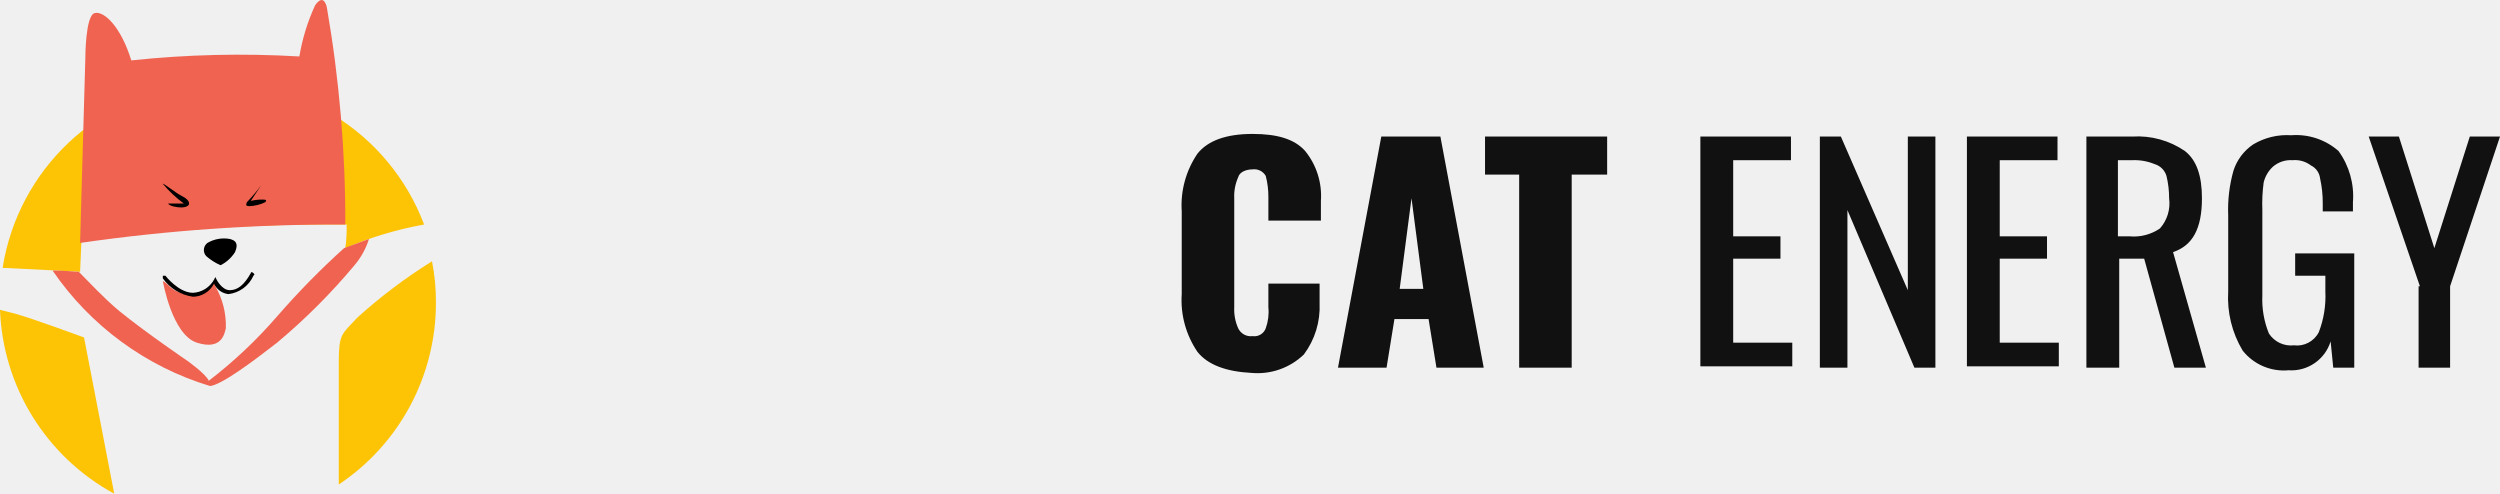
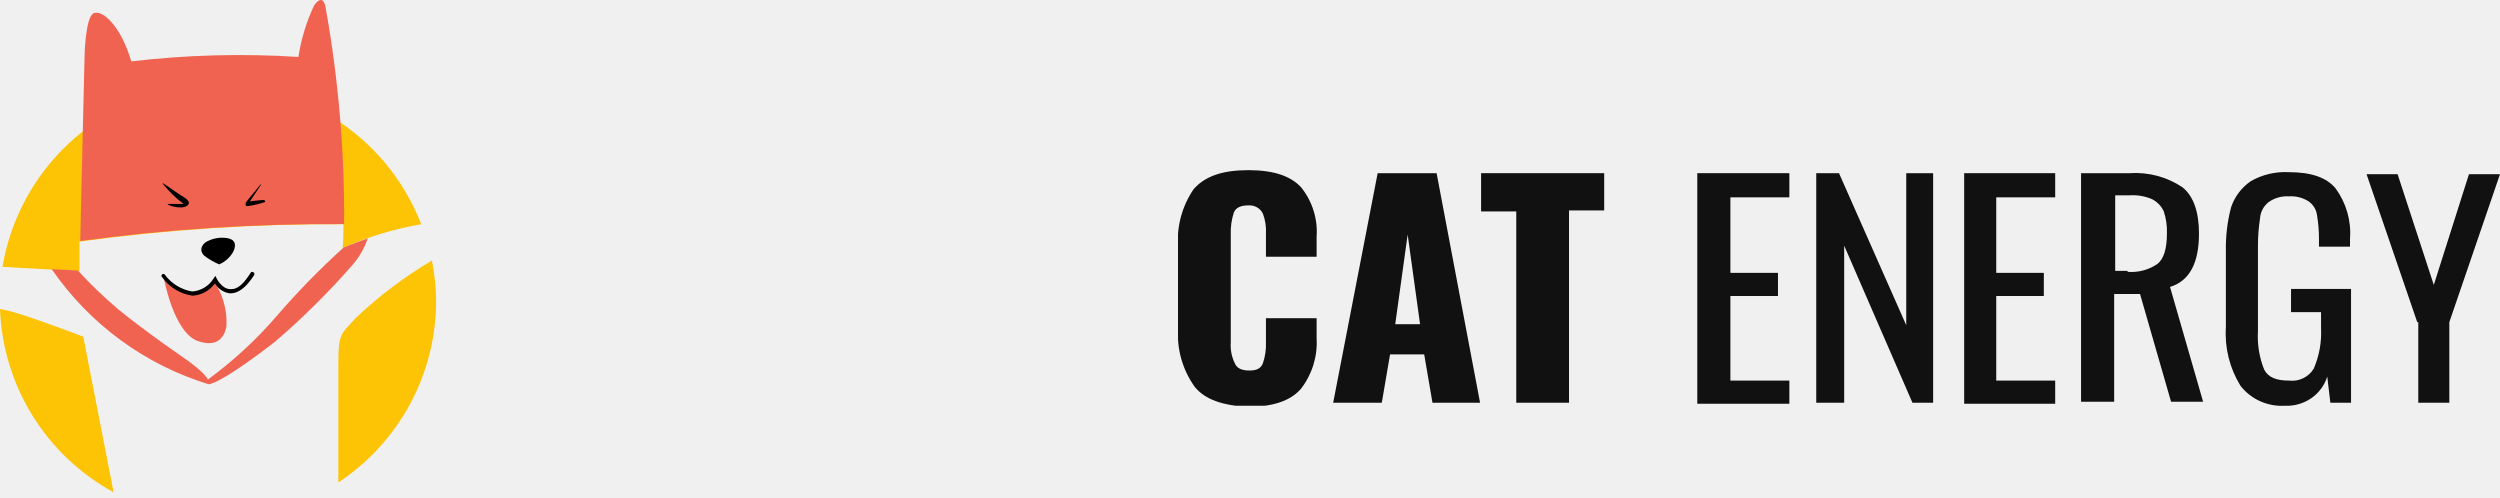
- <svg xmlns="http://www.w3.org/2000/svg" viewBox="0 0 190.4 37.6">
-   <path d="M6.1 20.7l.1-2.3a136.17 136.17 0 0120.2-1.3 10.87 10.87 0 01-.1 1.8 27.45 27.45 0 016-1.8A16.69 16.69 0 00.2 20.4c2.2.1 5.9.3 5.9.3zM27.2 24.2c-1.2 1.3-1.4 1.2-1.4 3.5v9.2A16.62 16.62 0 0033.2 23a15.53 15.53 0 00-.3-3.1 40.25 40.25 0 00-5.7 4.3zM6.4 25.7s-3.8-1.4-5.2-1.8L0 23.6a16.65 16.65 0 008.7 14z" fill="#fdc305" />
-   <path d="M26.3 17.1A95.5 95.5 0 0024.9.6s-.2-1.2-.9-.2a15.28 15.28 0 00-1.2 3.9 77.62 77.62 0 00-12.8.3C9.2 2 7.9.8 7.2 1s-.7 3.4-.7 3.4l-.4 14.1a137.18 137.18 0 0120.2-1.4z" fill="#f06351" />
-   <path d="M12.4 14c0-.1 1 .7 1.4.9s.6.4.6.6-.3.3-.6.3-.9-.1-1-.3H14a9.24 9.24 0 01-1.6-1.5zM19.9 14.1a12.67 12.67 0 01-1.1 1.3c0 .1-.2.3.2.3a3 3 0 001.2-.3c.1-.1.1-.2-.1-.2a3.75 3.75 0 00-1 .1l.8-1.2zM16.8 20.2a2.79 2.79 0 001.1-1c.3-.7 0-.9-.4-1a2.49 2.49 0 00-1.7.3.68.68 0 00-.1 1 4.13 4.13 0 001.1.7z" />
-   <path d="M16.3 21.5a1.79 1.79 0 01-.5.6 1.53 1.53 0 01-1 .4 3.31 3.31 0 01-1.5-.4 2.18 2.18 0 01-.5-.4 1.73 1.73 0 00-.4-.3s.7 4.1 2.6 4.7 2.1-.7 2.2-1.1a6 6 0 00-.8-3.2c.1-.4 0-.2-.1-.3z" fill="#f06351" />
-   <path d="M14.7 22.6a3.39 3.39 0 01-2.3-1.4V21h.2s1 1.3 2.1 1.3a1.94 1.94 0 001.6-1l.1-.2.1.2s.4.8 1 .8 1.1-.4 1.6-1.3c0-.1.1-.1.2 0s.1.1 0 .2a2.39 2.39 0 01-1.9 1.4 1.37 1.37 0 01-1.1-.8 1.82 1.82 0 01-1.6 1z" />
-   <path d="M26.2 18.9a60.38 60.38 0 00-5.1 5.2 35.31 35.31 0 01-5.2 4.9c-.2-.5-1.6-1.5-1.6-1.5s-3.1-2.1-5.2-3.8c-1.2-1-2.3-2.2-3.1-3-.3 0-1.1-.1-2-.1a22.38 22.38 0 0012 8.8c.9-.1 3.3-1.9 5.1-3.3a46.88 46.88 0 005.9-5.9 5.75 5.75 0 001.1-2z" fill="#f06351" />
-   <path d="M91.2 26.8a7 7 0 01-1.2-4.4v-6.3a7 7 0 011.2-4.4q1.2-1.5 4.2-1.5c1.9 0 3.2.4 4 1.3a5.41 5.41 0 011.2 3.8v1.5h-4V15a6.27 6.27 0 00-.2-1.6 1 1 0 00-1-.5c-.5 0-1 .2-1.1.6a3.51 3.51 0 00-.3 1.6v8.3a3.51 3.51 0 00.3 1.6 1.06 1.06 0 001.1.6.92.92 0 001-.6 3.66 3.66 0 00.2-1.6v-1.8h3.9v1.5a6.05 6.05 0 01-1.2 3.9 5.09 5.09 0 01-4 1.4c-1.9-.1-3.3-.6-4.1-1.6zM105.2 10.4h4.5L113 28h-3.6l-.6-3.7h-2.6l-.6 3.7h-3.7zm3.2 11.6l-.9-6.9-.9 6.9zM115.8 13.3h-2.7v-2.9h9.3v2.9h-2.7V28h-4V13.3zM129.5 10.4h6.9v1.8H132V18h3.6v1.7H132v6.4h4.5v1.8h-7zM138.5 10.4h1.7l5.1 11.7V10.4h2.1V28h-1.6l-5.1-12v12h-2.1V10.4zM149.8 10.4h6.9v1.8h-4.4V18h3.6v1.7h-3.6v6.4h4.5v1.8h-7zM158.8 10.4h3.6a6.36 6.36 0 014 1.1c.9.7 1.3 1.9 1.3 3.6 0 2.3-.7 3.6-2.2 4.1L168 28h-2.4l-2.3-8.3h-1.9V28h-2.5V10.4zm3.4 7.6a3.52 3.52 0 002.3-.6 2.88 2.88 0 00.7-2.3 7.18 7.18 0 00-.2-1.7 1.34 1.34 0 00-.9-.9 4 4 0 00-1.7-.3h-1.1V18zM170.8 26.7a7.84 7.84 0 01-1.1-4.5v-5.8a10.92 10.92 0 01.4-3.4 3.82 3.82 0 011.5-2 5 5 0 012.9-.7 4.89 4.89 0 013.6 1.2 5.86 5.86 0 011.1 3.9v.7h-2.3v-.6a8.44 8.44 0 00-.2-1.9 1.26 1.26 0 00-.7-1 2 2 0 00-1.4-.4 2.07 2.07 0 00-1.5.5 2.4 2.4 0 00-.7 1.2 12.17 12.17 0 00-.1 2.1v6.5a6.86 6.86 0 00.5 2.9 2 2 0 001.9.9 1.87 1.87 0 001.9-1 7.6 7.6 0 00.5-3.1V21h-2.3v-1.7h4.5V28h-1.6l-.2-2a3.13 3.13 0 01-3.2 2.2 4 4 0 01-3.5-1.5zM184.3 21.8l-3.9-11.4h2.3l2.7 8.5 2.7-8.5h2.3l-3.8 11.4V28h-2.4v-6.2z" fill="#111" />
+ <svg xmlns="http://www.w3.org/2000/svg" width="191" height="38" viewBox="0 0 191 38" fill="none">
+   <g clip-path="url(#clip0)">
+     <path d="M6.07 20.72V18.46C12.754 17.542 19.494 17.098 26.24 17.13C26.24 17.73 26.24 18.34 26.18 18.95C28.098 18.099 30.113 17.488 32.18 17.13C30.863 13.722 28.462 10.841 25.347 8.931C22.232 7.021 18.576 6.186 14.941 6.557C11.306 6.927 7.894 8.482 5.229 10.981C2.563 13.48 0.793 16.786 0.19 20.39L6.07 20.72Z" fill="#FDC305" />
+     <path d="M27.24 24.23C26.08 25.51 25.85 25.43 25.85 27.68C25.85 28.59 25.85 32.58 25.85 36.86C28.142 35.346 30.024 33.288 31.328 30.869C32.632 28.451 33.316 25.747 33.32 23C33.307 21.959 33.2 20.922 33 19.9C30.928 21.13 28.997 22.581 27.24 24.23Z" fill="#FDC305" />
+     <path d="M6.36 25.72C6.36 25.72 2.57 24.28 1.17 23.89C0.787 23.769 0.396 23.676 0 23.61C0.108 26.496 0.966 29.304 2.487 31.759C4.009 34.213 6.143 36.23 8.68 37.61L6.36 25.72Z" fill="#FDC305" />
+     <path d="M26.29 17.12C26.331 11.599 25.862 6.085 24.89 0.65C24.89 0.65 24.75 -0.64 24 0.41C23.411 1.658 23.007 2.985 22.8 4.35C18.542 4.076 14.268 4.19 10.03 4.69C9.24 2 7.85 0.75 7.18 1C6.51 1.25 6.46 4.31 6.46 4.31L6.13 18.41C12.811 17.506 19.548 17.075 26.29 17.12Z" fill="#F06351" />
+     <path d="M12.41 14C12.41 13.91 13.41 14.68 13.82 14.92C14.23 15.16 14.43 15.34 14.43 15.51C14.43 15.68 14.16 15.85 13.8 15.85C13.44 15.85 12.89 15.73 12.8 15.58H13.74H14.03C13.421 15.129 12.876 14.598 12.41 14Z" fill="black" />
+     <path d="M19.89 14.11L18.8 15.44C18.8 15.5 18.63 15.79 18.98 15.74C19.394 15.678 19.802 15.581 20.2 15.45C20.31 15.45 20.27 15.26 20.09 15.28C19.91 15.3 19.4 15.33 19.09 15.39L19.93 14.13C19.93 14.13 20 14 19.89 14.11Z" fill="black" />
+     <path d="M16.75 20.2C17.213 19.996 17.597 19.644 17.84 19.2C18.12 18.55 17.84 18.29 17.4 18.2C16.798 18.09 16.177 18.212 15.66 18.54C15.27 18.9 15.32 19.26 15.61 19.54C15.961 19.806 16.344 20.028 16.75 20.2Z" fill="black" />
+     <path d="M16.35 21.45C16.238 21.678 16.082 21.883 15.89 22.05C15.605 22.279 15.255 22.412 14.89 22.43C14.364 22.472 13.841 22.319 13.42 22C13.222 21.881 13.044 21.732 12.89 21.56C12.79 21.449 12.667 21.36 12.53 21.3C12.53 21.3 13.28 25.4 15.1 26.05C16.92 26.7 17.24 25.3 17.3 24.92C17.36 23.785 17.074 22.659 16.48 21.69C16.46 21.38 16.45 21.58 16.35 21.45Z" fill="#F06351" />
+     <path d="M14.71 22.59C14.245 22.525 13.799 22.365 13.398 22.121C12.998 21.877 12.651 21.553 12.38 21.17C12.367 21.157 12.356 21.141 12.349 21.124C12.342 21.107 12.338 21.089 12.338 21.07C12.338 21.051 12.342 21.033 12.349 21.016C12.356 20.999 12.367 20.983 12.38 20.97C12.393 20.957 12.409 20.946 12.426 20.939C12.443 20.932 12.461 20.928 12.48 20.928C12.499 20.928 12.517 20.932 12.534 20.939C12.551 20.946 12.567 20.957 12.58 20.97C13.085 21.664 13.843 22.131 14.69 22.27C15.022 22.245 15.343 22.141 15.626 21.967C15.91 21.793 16.148 21.554 16.32 21.27L16.46 21.08L16.56 21.29C16.56 21.29 16.93 22.05 17.56 22.09C18.19 22.13 18.61 21.68 19.17 20.81C19.183 20.797 19.199 20.786 19.216 20.779C19.233 20.772 19.251 20.768 19.27 20.768C19.289 20.768 19.307 20.772 19.324 20.779C19.341 20.786 19.357 20.797 19.37 20.81C19.402 20.831 19.425 20.863 19.435 20.9C19.444 20.937 19.439 20.977 19.42 21.01C18.78 22.01 18.15 22.45 17.54 22.41C17.308 22.376 17.087 22.29 16.893 22.159C16.699 22.027 16.537 21.853 16.42 21.65C16.223 21.924 15.968 22.151 15.672 22.314C15.376 22.477 15.047 22.571 14.71 22.59Z" fill="black" />
+     <path d="M26.24 18.92C24.445 20.544 22.751 22.277 21.17 24.11C19.599 25.936 17.824 27.577 15.88 29C15.66 28.47 14.26 27.49 14.26 27.49C14.26 27.49 11.13 25.35 9.08 23.67C7.974 22.737 6.929 21.735 5.95 20.67L3.95 20.56C6.84 24.765 11.07 27.868 15.95 29.36C16.81 29.22 19.22 27.5 21.02 26.1C23.139 24.282 25.124 22.313 26.96 20.21C27.462 19.621 27.849 18.942 28.1 18.21C27 18.6 26.24 18.92 26.24 18.92Z" fill="#F06351" />
+   </g>
+   <g clip-path="url(#clip1)">
+     <path d="M91.264 29.538C90.37 28.276 89.925 26.763 90 25.231V18.846C89.892 17.298 90.308 15.758 91.186 14.461C92.055 13.461 93.398 13 95.374 13C97.35 13 98.614 13.461 99.404 14.308C100.263 15.379 100.685 16.721 100.59 18.077V19.615H96.718V17.846C96.749 17.323 96.668 16.799 96.48 16.308C96.38 16.109 96.221 15.945 96.024 15.835C95.827 15.726 95.6 15.676 95.374 15.692C94.821 15.692 94.426 15.846 94.268 16.231C94.089 16.777 94.009 17.35 94.031 17.923V26.154C93.989 26.71 94.098 27.267 94.347 27.769C94.505 28.154 94.9 28.308 95.453 28.308C96.006 28.308 96.322 28.154 96.48 27.769C96.66 27.249 96.74 26.702 96.718 26.154V24.308H100.59V25.846C100.67 27.224 100.251 28.585 99.404 29.692C98.614 30.615 97.271 31.077 95.374 31.077C93.477 31 92.055 30.538 91.264 29.538Z" fill="#111111" />
+     <path d="M105.253 13.231H109.757L113.077 30.769H109.441L108.809 27.077H106.201L105.569 30.769H101.854L105.253 13.231ZM108.493 24.769L107.545 17.923L106.596 24.769H108.493Z" fill="#111111" />
+     <path d="M115.843 16.154H113.156V13.231H122.56V16.077H119.873V30.769H115.843V16.154Z" fill="#111111" />
+     <path d="M129.752 13.231H136.707V15.077H132.202V20.846H135.837V22.615H132.202V29.077H136.707V30.846H129.673V13.231H129.752Z" fill="#111111" />
+     <path d="M138.761 13.231H140.5L145.637 24.846V13.231H147.692V30.769H146.111L140.895 18.769V30.769H138.761V13.231Z" fill="#111111" />
+     <path d="M150.063 13.231H157.017V15.077H152.513V20.846H156.148V22.615H152.513V29.077H157.017V30.846H150.063V13.231Z" fill="#111111" />
+     <path d="M159.072 13.231H162.707C164.137 13.135 165.559 13.514 166.738 14.308C167.607 15 168.002 16.231 168.002 17.846C168.002 20.077 167.291 21.462 165.79 21.923L168.318 30.692H165.869L163.498 22.462H161.522V30.692H158.993V13.231H159.072ZM162.549 20.769C163.364 20.835 164.176 20.616 164.841 20.154C165.315 19.769 165.552 19 165.552 17.846C165.574 17.273 165.494 16.7 165.315 16.154C165.137 15.762 164.832 15.437 164.446 15.231C163.902 14.989 163.304 14.884 162.707 14.923H161.601V20.692H162.549V20.769Z" fill="#111111" />
+     <path d="M171.164 29.462C170.342 28.117 169.956 26.562 170.057 25V19.154C170.038 18.039 170.17 16.927 170.452 15.846C170.717 15.039 171.244 14.337 171.954 13.846C172.836 13.338 173.854 13.097 174.878 13.154C176.538 13.154 177.723 13.539 178.434 14.385C179.252 15.502 179.644 16.862 179.541 18.231V18.846H177.17V18.308C177.173 17.663 177.12 17.02 177.012 16.385C176.945 15.983 176.718 15.623 176.379 15.385C175.935 15.101 175.408 14.966 174.878 15C174.311 14.965 173.75 15.128 173.297 15.461C173.111 15.614 172.959 15.802 172.851 16.013C172.742 16.225 172.679 16.456 172.665 16.692C172.561 17.38 172.508 18.074 172.507 18.769V25.308C172.449 26.304 172.61 27.301 172.981 28.231C173.297 28.846 173.93 29.077 174.878 29.077C175.252 29.122 175.632 29.059 175.97 28.895C176.307 28.73 176.587 28.473 176.775 28.154C177.192 27.181 177.381 26.13 177.328 25.077V23.846H175.036V22.077H179.62V30.769H178.039L177.802 28.769C177.595 29.439 177.163 30.023 176.576 30.427C175.989 30.831 175.28 31.033 174.562 31C173.909 31.037 173.256 30.916 172.663 30.648C172.07 30.379 171.555 29.972 171.164 29.462Z" fill="#111111" />
+     <path d="M184.678 24.615L180.805 13.308H183.176L185.942 21.769L188.629 13.308H191L187.128 24.615V30.769H184.757V24.615H184.678Z" fill="#111111" />
+   </g>
+   <defs>
+     <clipPath id="clip0">
+       <rect width="33.32" height="37.61" fill="white" />
+     </clipPath>
+     <clipPath id="clip1">
+       <rect width="101" height="18" fill="white" transform="translate(90 13)" />
+     </clipPath>
+   </defs>
</svg>
